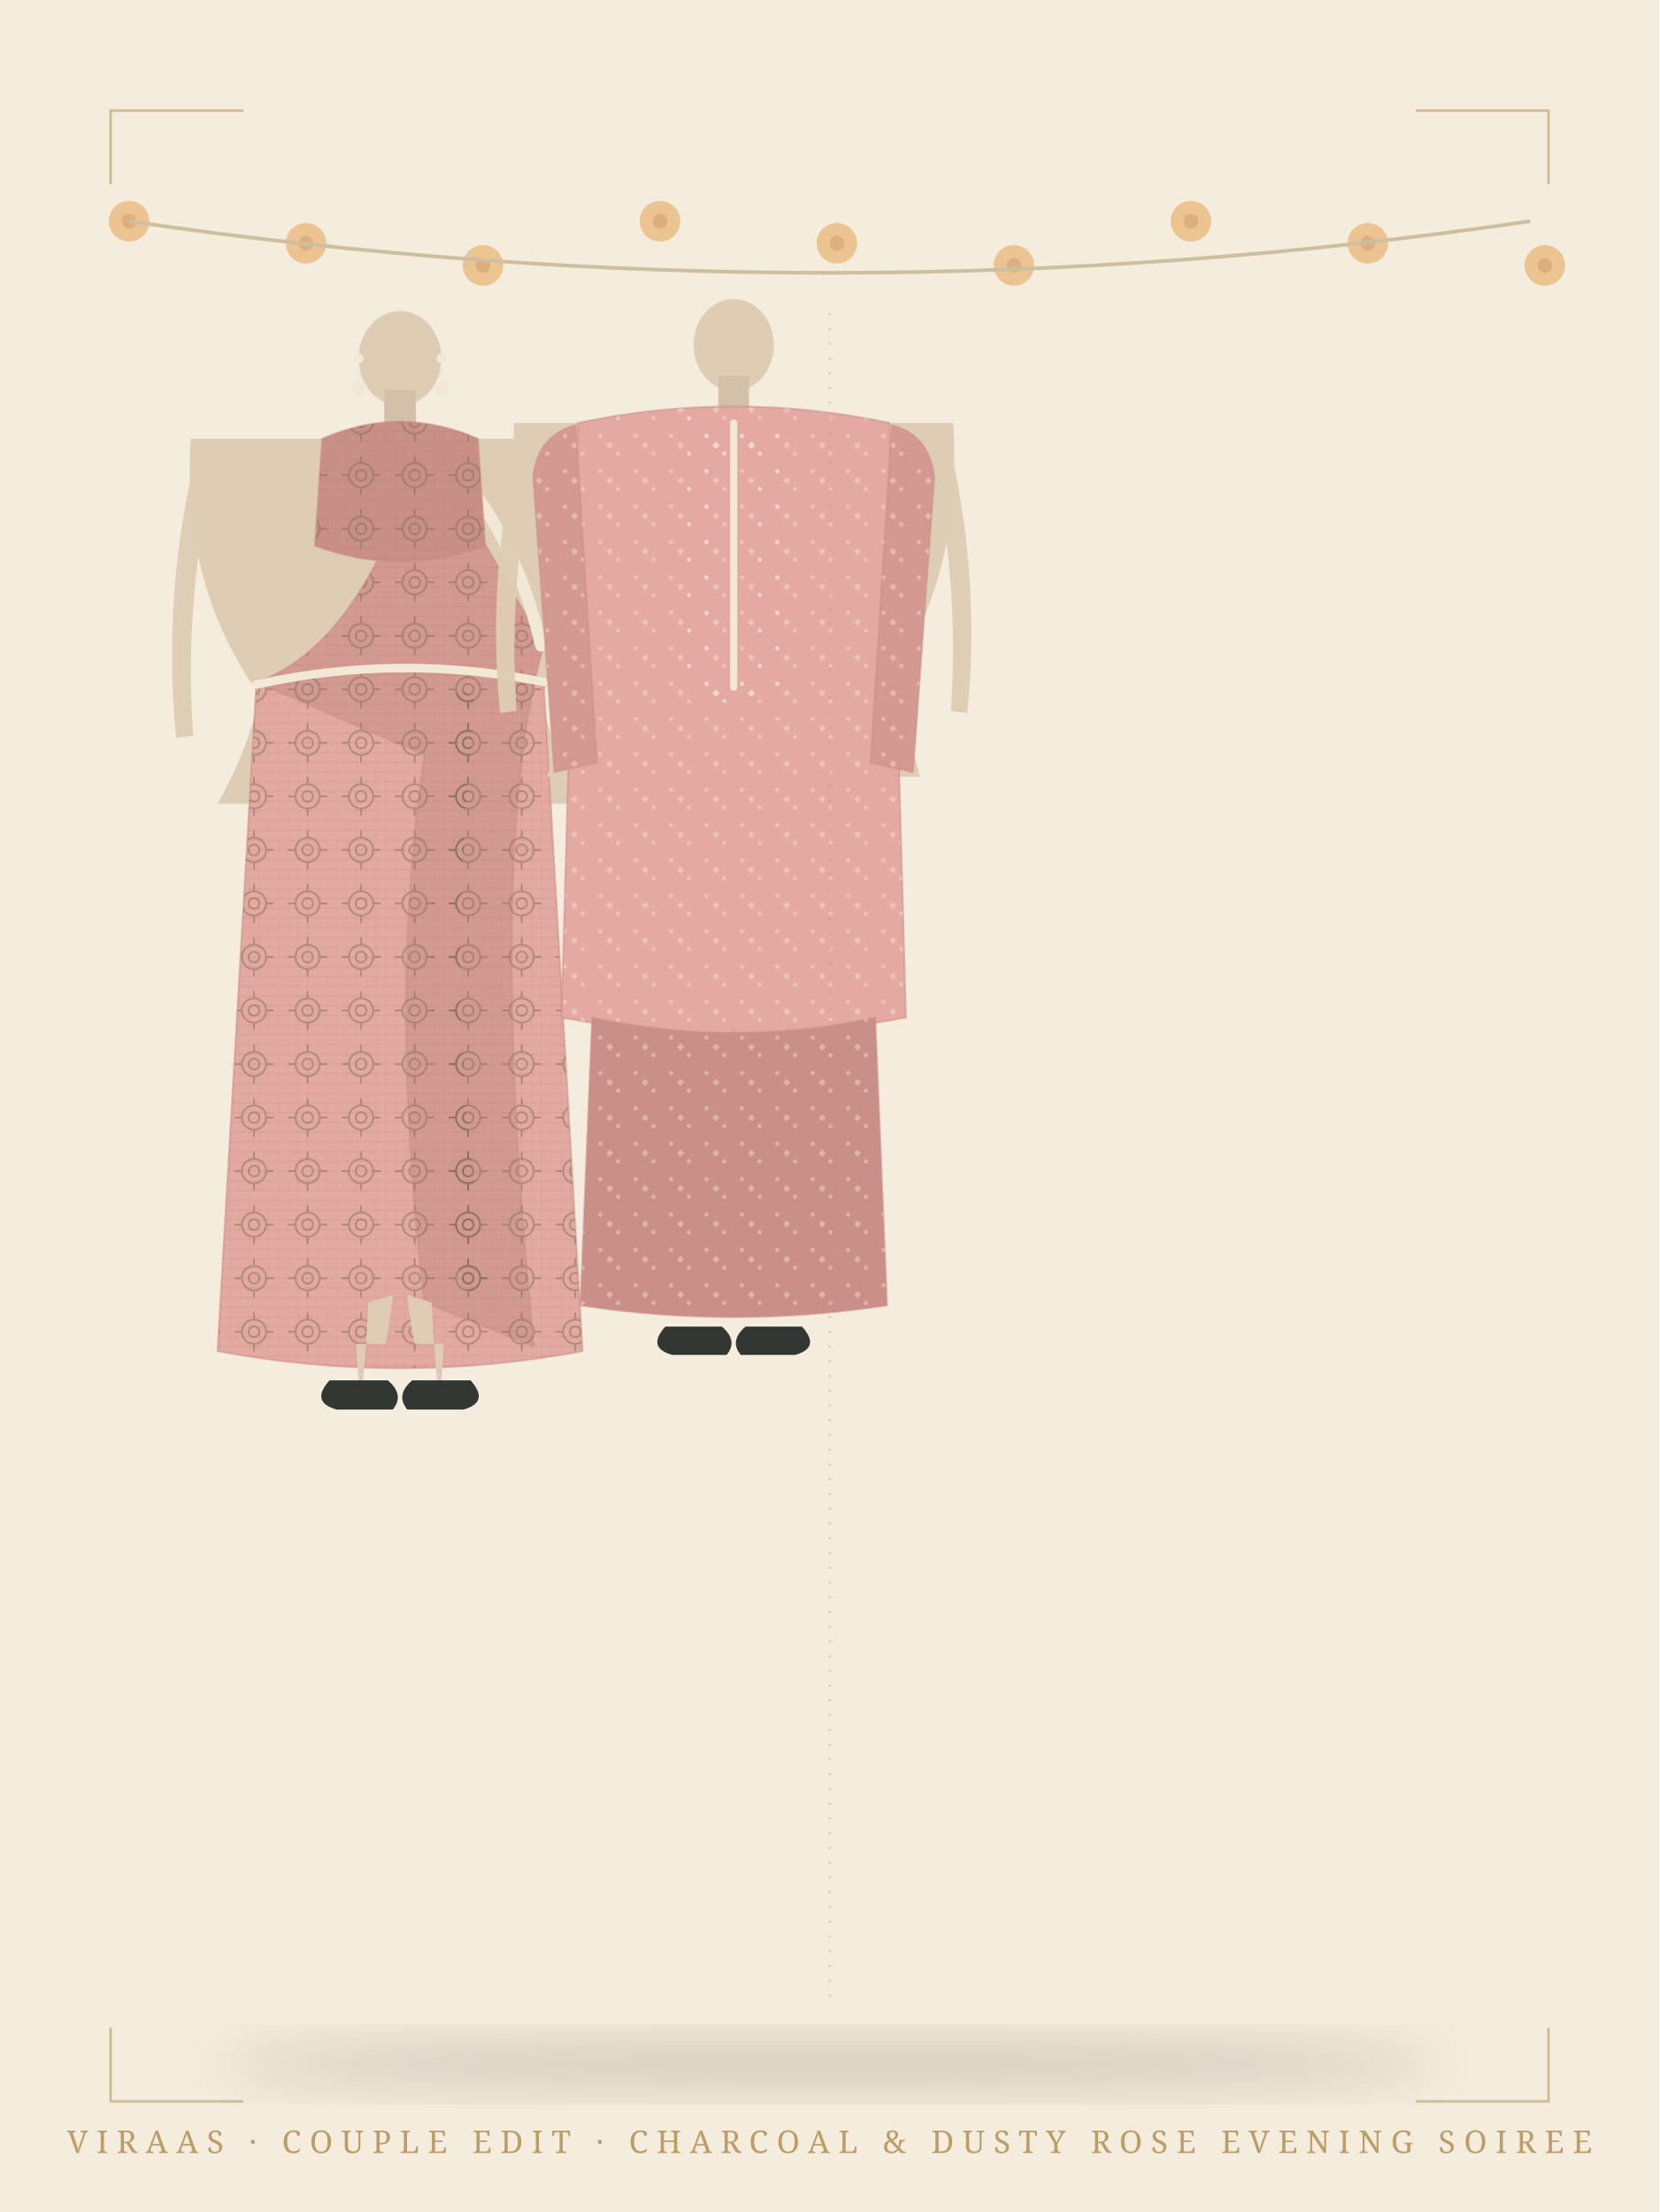
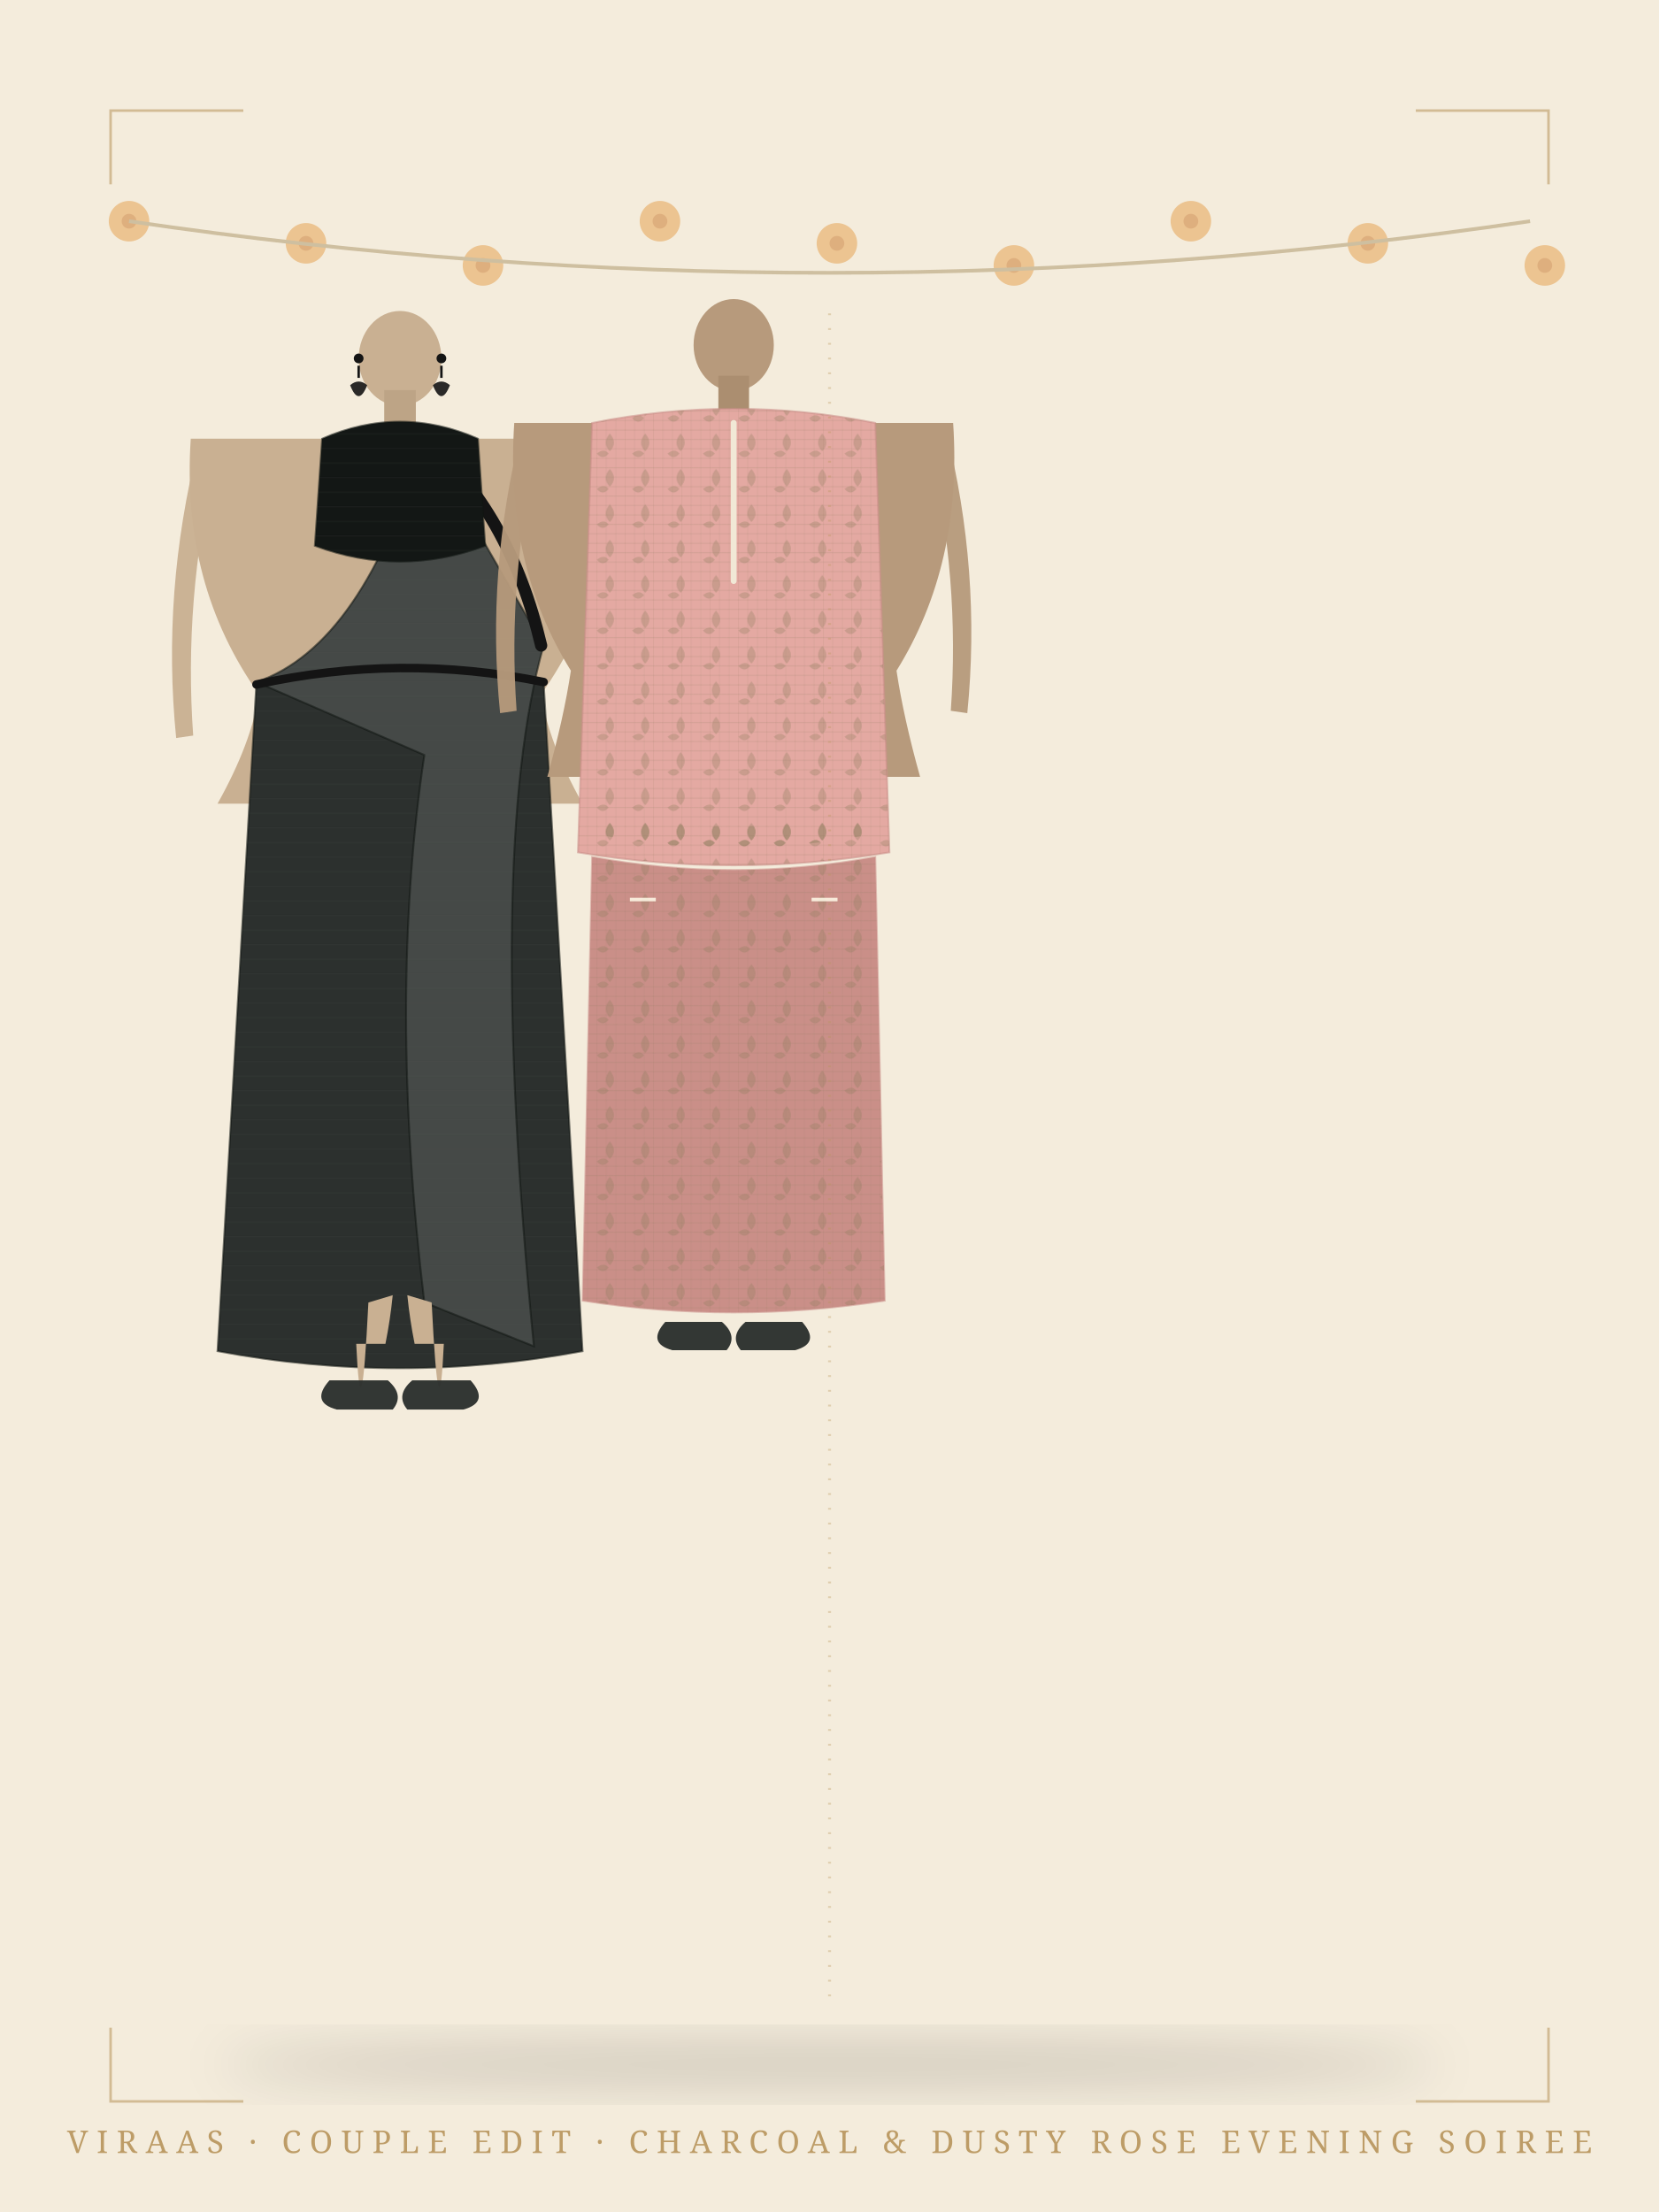
<svg xmlns="http://www.w3.org/2000/svg" viewBox="0 0 900 1200" width="900" height="1200">
  <defs>
-     <pattern id="f-cv1km3dah" patternUnits="userSpaceOnUse" width="24" height="24">
+     <pattern id="f-cvhzqtkqh" patternUnits="userSpaceOnUse" width="24" height="24">
+       <rect width="24" height="24" fill="#525654" opacity="0.05" />
+       <path d="M0 8 H24 M0 20 H24" stroke="#525654" stroke-width="0.8" opacity="0.12" fill="none" />
+     </pattern>
+     <pattern id="f-cvhzqtkqm" patternUnits="userSpaceOnUse" width="24" height="24">
      <path d="M0 6 H24 M0 14 H24 M0 22 H24" stroke="#8B7C5E" stroke-width="0.8" opacity="0.18" fill="none" />
      <path d="M6 0 V24 M14 0 V24 M22 0 V24" stroke="#8B7C5E" stroke-width="0.6" opacity="0.13" fill="none" />
    </pattern>
-     <pattern id="k-cv1km3dah" patternUnits="userSpaceOnUse" width="44" height="44">
-       <g opacity="0.7" fill="none" stroke="#7E6F52" stroke-width="1.5">
-         <circle cx="22" cy="22" r="10" />
-         <circle cx="22" cy="22" r="4.4" />
-         <path d="M22 6 v6 M22 32 v6 M6 22 h6 M32 22 h6" />
-       </g>
-     </pattern>
-     <pattern id="k-cv1km3dam" patternUnits="userSpaceOnUse" width="30" height="30">
-       <g fill="#F1E8D6" opacity="0.6">
-         <circle cx="7" cy="7" r="1.8" />
-         <circle cx="22" cy="22" r="1.8" />
-         <path d="M15 12 l3 3 -3 3 -3 -3z" />
+     <pattern id="k-cvhzqtkqm" patternUnits="userSpaceOnUse" width="30" height="30">
+       <g fill="#8C7C5C" opacity="0.42">
+         <path d="M15 5 q7 8 0 15 q-7 -7 0 -15z" />
+         <path d="M4 22 q6 -5 10 0 q-5 6 -10 0z" />
      </g>
    </pattern>
    <filter id="soft">
      <feGaussianBlur stdDeviation="14" />
    </filter>
  </defs>
  <rect width="900" height="1200" fill="#F4ECDC" />
  <g opacity="0.5">
    <circle cx="70" cy="120" r="11" fill="#E39B45" />
    <circle cx="70" cy="120" r="4" fill="#C8711F" />
    <circle cx="166" cy="132" r="11" fill="#E39B45" />
    <circle cx="166" cy="132" r="4" fill="#C8711F" />
    <circle cx="262" cy="144" r="11" fill="#E39B45" />
    <circle cx="262" cy="144" r="4" fill="#C8711F" />
    <circle cx="358" cy="120" r="11" fill="#E39B45" />
    <circle cx="358" cy="120" r="4" fill="#C8711F" />
    <circle cx="454" cy="132" r="11" fill="#E39B45" />
    <circle cx="454" cy="132" r="4" fill="#C8711F" />
    <circle cx="550" cy="144" r="11" fill="#E39B45" />
    <circle cx="550" cy="144" r="4" fill="#C8711F" />
    <circle cx="646" cy="120" r="11" fill="#E39B45" />
    <circle cx="646" cy="120" r="4" fill="#C8711F" />
    <circle cx="742" cy="132" r="11" fill="#E39B45" />
    <circle cx="742" cy="132" r="4" fill="#C8711F" />
    <circle cx="838" cy="144" r="11" fill="#E39B45" />
    <circle cx="838" cy="144" r="4" fill="#C8711F" />
    <path d="M70 120 Q450 176 830 120" stroke="#A89163" stroke-width="2" fill="none" />
  </g>
  <g transform="translate(-80 40) scale(0.66)">
    <g>
-       <ellipse cx="450" cy="234" rx="34" ry="39" fill="#DECDB4" />
-       <path d="M437 260 h26 v46 h-26z" fill="#d2c1a8" />
-       <path d="M284 306 q-30 120 -18 240 l14 -2 q-8 -112 18 -224z" fill="#DECDB4" opacity="0.95" />
-       <path d="M616 306 q30 120 18 240 l-14 -2 q8 -112 -18 -224z" fill="#DECDB4" opacity="0.95" />
-       <path d="M278 300 Q270 420 334 510 Q328 550 300 600 L600 600 Q572 550 566 510 Q630 420 622 300 Z" fill="#DECDB4" />
+       <ellipse cx="450" cy="234" rx="34" ry="39" fill="#C9B092" />
+       <path d="M437 260 h26 v46 h-26z" fill="#bda486" />
+       <path d="M284 306 q-30 120 -18 240 l14 -2 q-8 -112 18 -224z" fill="#C9B092" opacity="0.95" />
+       <path d="M616 306 q30 120 18 240 l-14 -2 q8 -112 -18 -224z" fill="#C9B092" opacity="0.95" />
+       <path d="M278 300 Q270 420 334 510 Q328 550 300 600 L600 600 Q572 550 566 510 Q630 420 622 300 Z" fill="#C9B092" />
    </g>
-     <clipPath id="cc-cv1km3dah-1">
+     <clipPath id="cc-cvhzqtkqh-1">
      <path d="M300 1050 Q450 1078 600 1050 L568 500 Q450 470 332 500 Z" />
    </clipPath>
-     <path d="M300 1050 Q450 1078 600 1050 L568 500 Q450 470 332 500 Z" fill="#E4A9A2" stroke="#ca8f88" stroke-width="1.6" stroke-opacity="0.55" />
-     <g clip-path="url(#cc-cv1km3dah-1)">
-       <path d="M300 1050 Q450 1078 600 1050 L568 500 Q450 470 332 500 Z" fill="url(#f-cv1km3dah)" />
-       <path d="M300 1050 Q450 1078 600 1050 L568 500 Q450 470 332 500 Z" fill="url(#k-cv1km3dah)" opacity="0.72" />
+     <path d="M300 1050 Q450 1078 600 1050 L568 500 Q450 470 332 500 Z" fill="#2A2E2C" stroke="#101412" stroke-width="1.6" stroke-opacity="0.55" />
+     <g clip-path="url(#cc-cvhzqtkqh-1)">
+       <path d="M300 1050 Q450 1078 600 1050 L568 500 Q450 470 332 500 Z" fill="url(#f-cvhzqtkqh)" />
    </g>
-     <clipPath id="cc-cv1km3dah-2">
+     <clipPath id="cc-cvhzqtkqh-2">
      <path d="M332 500 Q420 470 470 300 L568 470 Q520 640 560 1046 L470 1010 Q440 760 470 560 Z" />
    </clipPath>
-     <path d="M332 500 Q420 470 470 300 L568 470 Q520 640 560 1046 L470 1010 Q440 760 470 560 Z" fill="#d49992" stroke="#ca8f88" stroke-width="1.6" stroke-opacity="0.55" />
-     <g clip-path="url(#cc-cv1km3dah-2)">
-       <path d="M332 500 Q420 470 470 300 L568 470 Q520 640 560 1046 L470 1010 Q440 760 470 560 Z" fill="url(#f-cv1km3dah)" />
-       <path d="M332 500 Q420 470 470 300 L568 470 Q520 640 560 1046 L470 1010 Q440 760 470 560 Z" fill="url(#k-cv1km3dah)" opacity="0.72" />
+     <path d="M332 500 Q420 470 470 300 L568 470 Q520 640 560 1046 L470 1010 Q440 760 470 560 Z" fill="#444846" stroke="#101412" stroke-width="1.6" stroke-opacity="0.55" />
+     <g clip-path="url(#cc-cvhzqtkqh-2)">
+       <path d="M332 500 Q420 470 470 300 L568 470 Q520 640 560 1046 L470 1010 Q440 760 470 560 Z" fill="url(#f-cvhzqtkqh)" />
    </g>
-     <path d="M470 300 Q540 360 566 470" fill="none" stroke="#F1E8D6" stroke-width="10" stroke-linecap="round" />
-     <path d="M332 502 Q450 476 568 500" fill="none" stroke="#F1E8D6" stroke-width="7" stroke-linecap="round" />
-     <path d="M500 520 Q470 780 512 990" fill="none" stroke="url(#k-cv1km3dah)" stroke-width="24" stroke-linecap="round" opacity="0.95" />
-     <clipPath id="cc-cv1km3dah-3">
+     <path d="M470 300 Q540 360 566 470" fill="none" stroke="#141414" stroke-width="10" stroke-linecap="round" />
+     <path d="M332 502 Q450 476 568 500" fill="none" stroke="#141414" stroke-width="7" stroke-linecap="round" />
+     <clipPath id="cc-cvhzqtkqh-3">
      <path d="M386 300 Q450 272 514 300 L520 388 Q450 414 380 388Z" />
    </clipPath>
-     <path d="M386 300 Q450 272 514 300 L520 388 Q450 414 380 388Z" fill="#ca8f88" stroke="#ca8f88" stroke-width="1.6" stroke-opacity="0.55" />
-     <g clip-path="url(#cc-cv1km3dah-3)">
-       <path d="M386 300 Q450 272 514 300 L520 388 Q450 414 380 388Z" fill="url(#f-cv1km3dah)" />
-       <path d="M386 300 Q450 272 514 300 L520 388 Q450 414 380 388Z" fill="url(#k-cv1km3dah)" opacity="0.72" />
+     <path d="M386 300 Q450 272 514 300 L520 388 Q450 414 380 388Z" fill="#101412" stroke="#101412" stroke-width="1.6" stroke-opacity="0.55" />
+     <g clip-path="url(#cc-cvhzqtkqh-3)">
+       <path d="M386 300 Q450 272 514 300 L520 388 Q450 414 380 388Z" fill="url(#f-cvhzqtkqh)" />
    </g>
    <g>
-       <path d="M424 1010 q-6 120 -10 34 l24 0 q4 -20 6 -40z" fill="#DECDB4" />
-       <path d="M476 1010 q6 120 10 34 l-24 0 q-4 -20 -6 -40z" fill="#DECDB4" />
+       <path d="M424 1010 q-6 120 -10 34 l24 0 q4 -20 6 -40z" fill="#C9B092" />
+       <path d="M476 1010 q6 120 10 34 l-24 0 q-4 -20 -6 -40z" fill="#C9B092" />
    </g>
    <g fill="#2A2E2C" opacity="0.95">
      <path d="M392 1074 q-16 18 6 24 h46 q10 -12 -4 -24z" />
      <path d="M508 1074 q16 18 -6 24 h-46 q-10 -12 4 -24z" />
    </g>
    <g>
      <g>
-         <circle cx="416" cy="234" r="4" fill="#F1E8D6" />
-         <path d="M416 240 l0 10" stroke="#F1E8D6" stroke-width="2" />
-         <path d="M409 256 Q416 274 423 256 Q416 250 409 256z" fill="#F1E8D6" opacity="0.9" />
+         <circle cx="416" cy="234" r="4" fill="#141414" />
+         <path d="M416 240 l0 10" stroke="#141414" stroke-width="2" />
+         <path d="M409 256 Q416 274 423 256 Q416 250 409 256z" fill="#141414" opacity="0.9" />
      </g>
      <g>
-         <circle cx="484" cy="234" r="4" fill="#F1E8D6" />
-         <path d="M484 240 l0 10" stroke="#F1E8D6" stroke-width="2" />
-         <path d="M477 256 Q484 274 491 256 Q484 250 477 256z" fill="#F1E8D6" opacity="0.9" />
+         <circle cx="484" cy="234" r="4" fill="#141414" />
+         <path d="M484 240 l0 10" stroke="#141414" stroke-width="2" />
+         <path d="M477 256 Q484 274 491 256 Q484 250 477 256z" fill="#141414" opacity="0.9" />
      </g>
    </g>
  </g>
  <g transform="translate(110 40) scale(0.64)">
    <g>
-       <ellipse cx="450" cy="230" rx="34" ry="39" fill="#DECDB4" />
-       <path d="M437 256 h26 v46 h-26z" fill="#d2c1a8" />
-       <path d="M270 302 q-30 120 -18 240 l14 -2 q-8 -112 18 -224z" fill="#DECDB4" opacity="0.95" />
-       <path d="M630 302 q30 120 18 240 l-14 -2 q8 -112 -18 -224z" fill="#DECDB4" opacity="0.95" />
-       <path d="M264 296 Q256 416 312 506 Q306 546 292 596 L608 596 Q594 546 588 506 Q644 416 636 296 Z" fill="#DECDB4" />
+       <ellipse cx="450" cy="230" rx="34" ry="39" fill="#B79A7C" />
+       <path d="M437 256 h26 v46 h-26z" fill="#ab8e70" />
+       <path d="M270 302 q-30 120 -18 240 l14 -2 q-8 -112 18 -224z" fill="#B79A7C" opacity="0.95" />
+       <path d="M630 302 q30 120 18 240 l-14 -2 q8 -112 -18 -224z" fill="#B79A7C" opacity="0.95" />
+       <path d="M264 296 Q256 416 312 506 Q306 546 292 596 L608 596 Q594 546 588 506 Q644 416 636 296 Z" fill="#B79A7C" />
    </g>
-     <clipPath id="cc-cv1km3dam-1">
-       <path d="M318 296 Q450 268 582 296 L596 800 Q450 828 304 800 Z" />
+     <clipPath id="cc-cvhzqtkqm-1">
+       <path d="M330 296 Q450 272 570 296 L582 660 Q450 682 318 660 Z" />
    </clipPath>
-     <path d="M318 296 Q450 268 582 296 L596 800 Q450 828 304 800 Z" fill="#E4A9A2" stroke="#ca8f88" stroke-width="1.6" stroke-opacity="0.55" />
-     <g clip-path="url(#cc-cv1km3dam-1)">
-       <path d="M318 296 Q450 268 582 296 L596 800 Q450 828 304 800 Z" fill="url(#k-cv1km3dam)" opacity="0.72" />
+     <path d="M330 296 Q450 272 570 296 L582 660 Q450 682 318 660 Z" fill="#E4A9A2" stroke="#ca8f88" stroke-width="1.6" stroke-opacity="0.55" />
+     <g clip-path="url(#cc-cvhzqtkqm-1)">
+       <path d="M330 296 Q450 272 570 296 L582 660 Q450 682 318 660 Z" fill="url(#f-cvhzqtkqm)" />
+       <path d="M330 296 Q450 272 570 296 L582 660 Q450 682 318 660 Z" fill="url(#k-cvhzqtkqm)" opacity="0.72" />
    </g>
-     <path d="M450 296 V520" fill="none" stroke="#F1E8D6" stroke-width="6" stroke-linecap="round" />
-     <g>
-       <circle cx="450" cy="330" r="3.2" fill="#F1E8D6" />
-       <circle cx="450" cy="374" r="3.2" fill="#F1E8D6" />
-       <circle cx="450" cy="418" r="3.2" fill="#F1E8D6" />
-       <circle cx="450" cy="462" r="3.2" fill="#F1E8D6" />
-       <circle cx="450" cy="506" r="3.2" fill="#F1E8D6" />
+     <path d="M450 296 V430" fill="none" stroke="#F1E8D6" stroke-width="5" stroke-linecap="round" />
+     <path d="M336 636 Q450 658 564 636" fill="none" stroke="url(#k-cvhzqtkqm)" stroke-width="18" stroke-linecap="round" opacity="0.95" />
+     <clipPath id="cc-cvhzqtkqm-2">
+       <path d="M330 664 Q450 686 570 664 L578 1040 Q450 1060 322 1040 Z" />
+     </clipPath>
+     <path d="M330 664 Q450 686 570 664 L578 1040 Q450 1060 322 1040 Z" fill="#ca8f88" stroke="#ca8f88" stroke-width="1.6" stroke-opacity="0.55" />
+     <g clip-path="url(#cc-cvhzqtkqm-2)">
+       <path d="M330 664 Q450 686 570 664 L578 1040 Q450 1060 322 1040 Z" fill="url(#f-cvhzqtkqm)" />
+       <path d="M330 664 Q450 686 570 664 L578 1040 Q450 1060 322 1040 Z" fill="url(#k-cvhzqtkqm)" opacity="0.72" />
    </g>
-     <clipPath id="cc-cv1km3dam-2">
-       <path d="M316 298 q-32 8 -36 44 l18 250 l36 -8 z" />
-     </clipPath>
-     <path d="M316 298 q-32 8 -36 44 l18 250 l36 -8 z" fill="#d49992" stroke="#ca8f88" stroke-width="1.6" stroke-opacity="0.55" />
-     <g clip-path="url(#cc-cv1km3dam-2)">
-       <path d="M316 298 q-32 8 -36 44 l18 250 l36 -8 z" fill="url(#k-cv1km3dam)" opacity="0.72" />
-     </g>
-     <clipPath id="cc-cv1km3dam-3">
-       <path d="M584 298 q32 8 36 44 l-18 250 l-36 -8 z" />
-     </clipPath>
-     <path d="M584 298 q32 8 36 44 l-18 250 l-36 -8 z" fill="#d49992" stroke="#ca8f88" stroke-width="1.6" stroke-opacity="0.55" />
-     <g clip-path="url(#cc-cv1km3dam-3)">
-       <path d="M584 298 q32 8 36 44 l-18 250 l-36 -8 z" fill="url(#k-cv1km3dam)" opacity="0.72" />
-     </g>
-     <path d="M420 306 q30 18 60 0 l0 210 q-30 16 -60 0z" fill="none" stroke="url(#k-cv1km3dam)" stroke-width="18" stroke-linecap="round" opacity="0.95" />
-     <clipPath id="cc-cv1km3dam-4">
-       <path d="M330 800 Q450 826 570 800 L580 1044 Q450 1064 320 1044 Z" />
-     </clipPath>
-     <path d="M330 800 Q450 826 570 800 L580 1044 Q450 1064 320 1044 Z" fill="#ca8f88" stroke="#ca8f88" stroke-width="1.6" stroke-opacity="0.55" />
-     <g clip-path="url(#cc-cv1km3dam-4)">
-       <path d="M330 800 Q450 826 570 800 L580 1044 Q450 1064 320 1044 Z" fill="url(#k-cv1km3dam)" opacity="0.72" />
-     </g>
-     <g stroke="#ca8f88" stroke-width="1.6" opacity="0.5" fill="none">
-       <path d="M450 810 V1040" />
+     <g stroke="#fffcea" stroke-width="3" opacity="0.85" fill="none">
+       <path d="M362 700 h22 M516 700 h22" />
    </g>
    <g fill="#2A2E2C" opacity="0.95">
-       <path d="M392 1062 q-16 18 6 24 h46 q10 -12 -4 -24z" />
-       <path d="M508 1062 q16 18 -6 24 h-46 q-10 -12 4 -24z" />
+       <path d="M392 1058 q-16 18 6 24 h46 q10 -12 -4 -24z" />
+       <path d="M508 1058 q16 18 -6 24 h-46 q-10 -12 4 -24z" />
    </g>
  </g>
  <ellipse cx="450" cy="1120" rx="330" ry="18" fill="#000" opacity="0.12" filter="url(#soft)" />
  <path d="M450 170 V1090" stroke="#B7945A" stroke-width="1.6" opacity="0.35" stroke-dasharray="1 7" />
  <g fill="none" stroke="#B7945A" opacity="0.55" stroke-width="1.4">
    <path d="M60 100 V60 H132" />
    <path d="M768 60 H840 V100" />
    <path d="M60 1100 V1140 H132" />
    <path d="M768 1140 H840 V1100" />
  </g>
  <text x="450" y="1168" text-anchor="middle" font-family="Georgia, serif" font-size="17" letter-spacing="4.6" fill="#B7945A" opacity="0.9">VIRAAS · COUPLE EDIT · CHARCOAL &amp; DUSTY ROSE EVENING SOIREE</text>
</svg>
